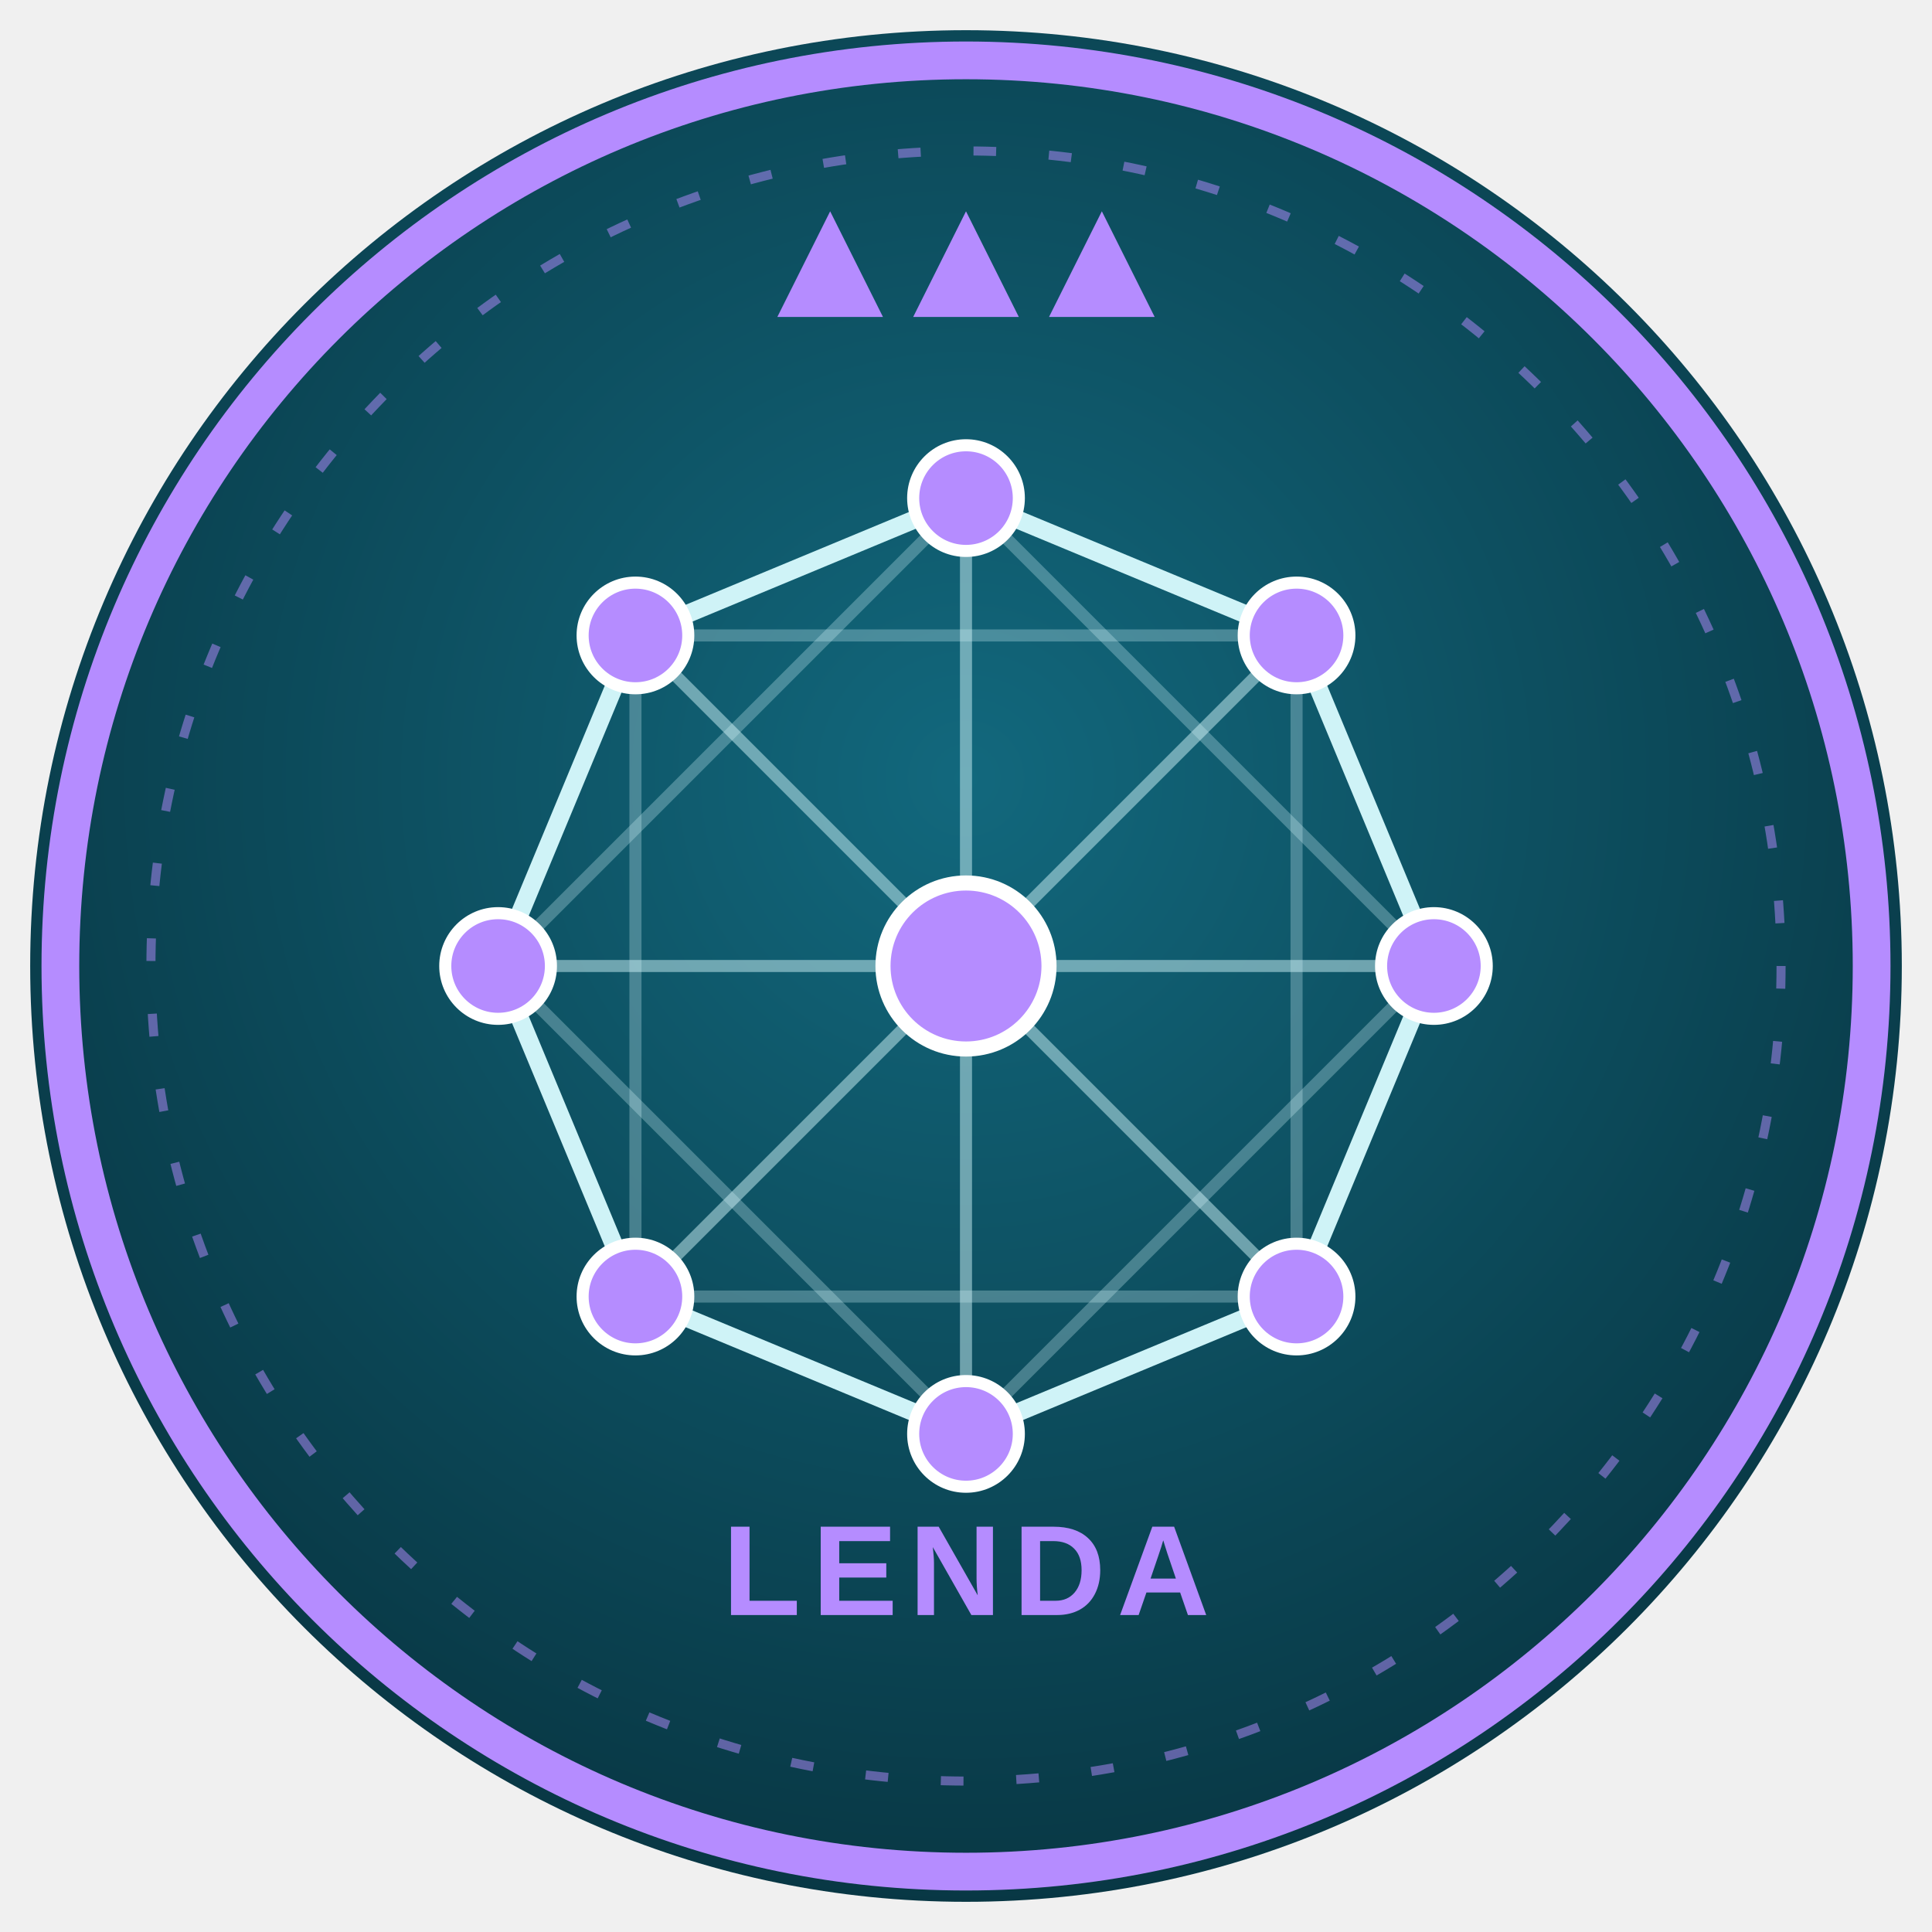
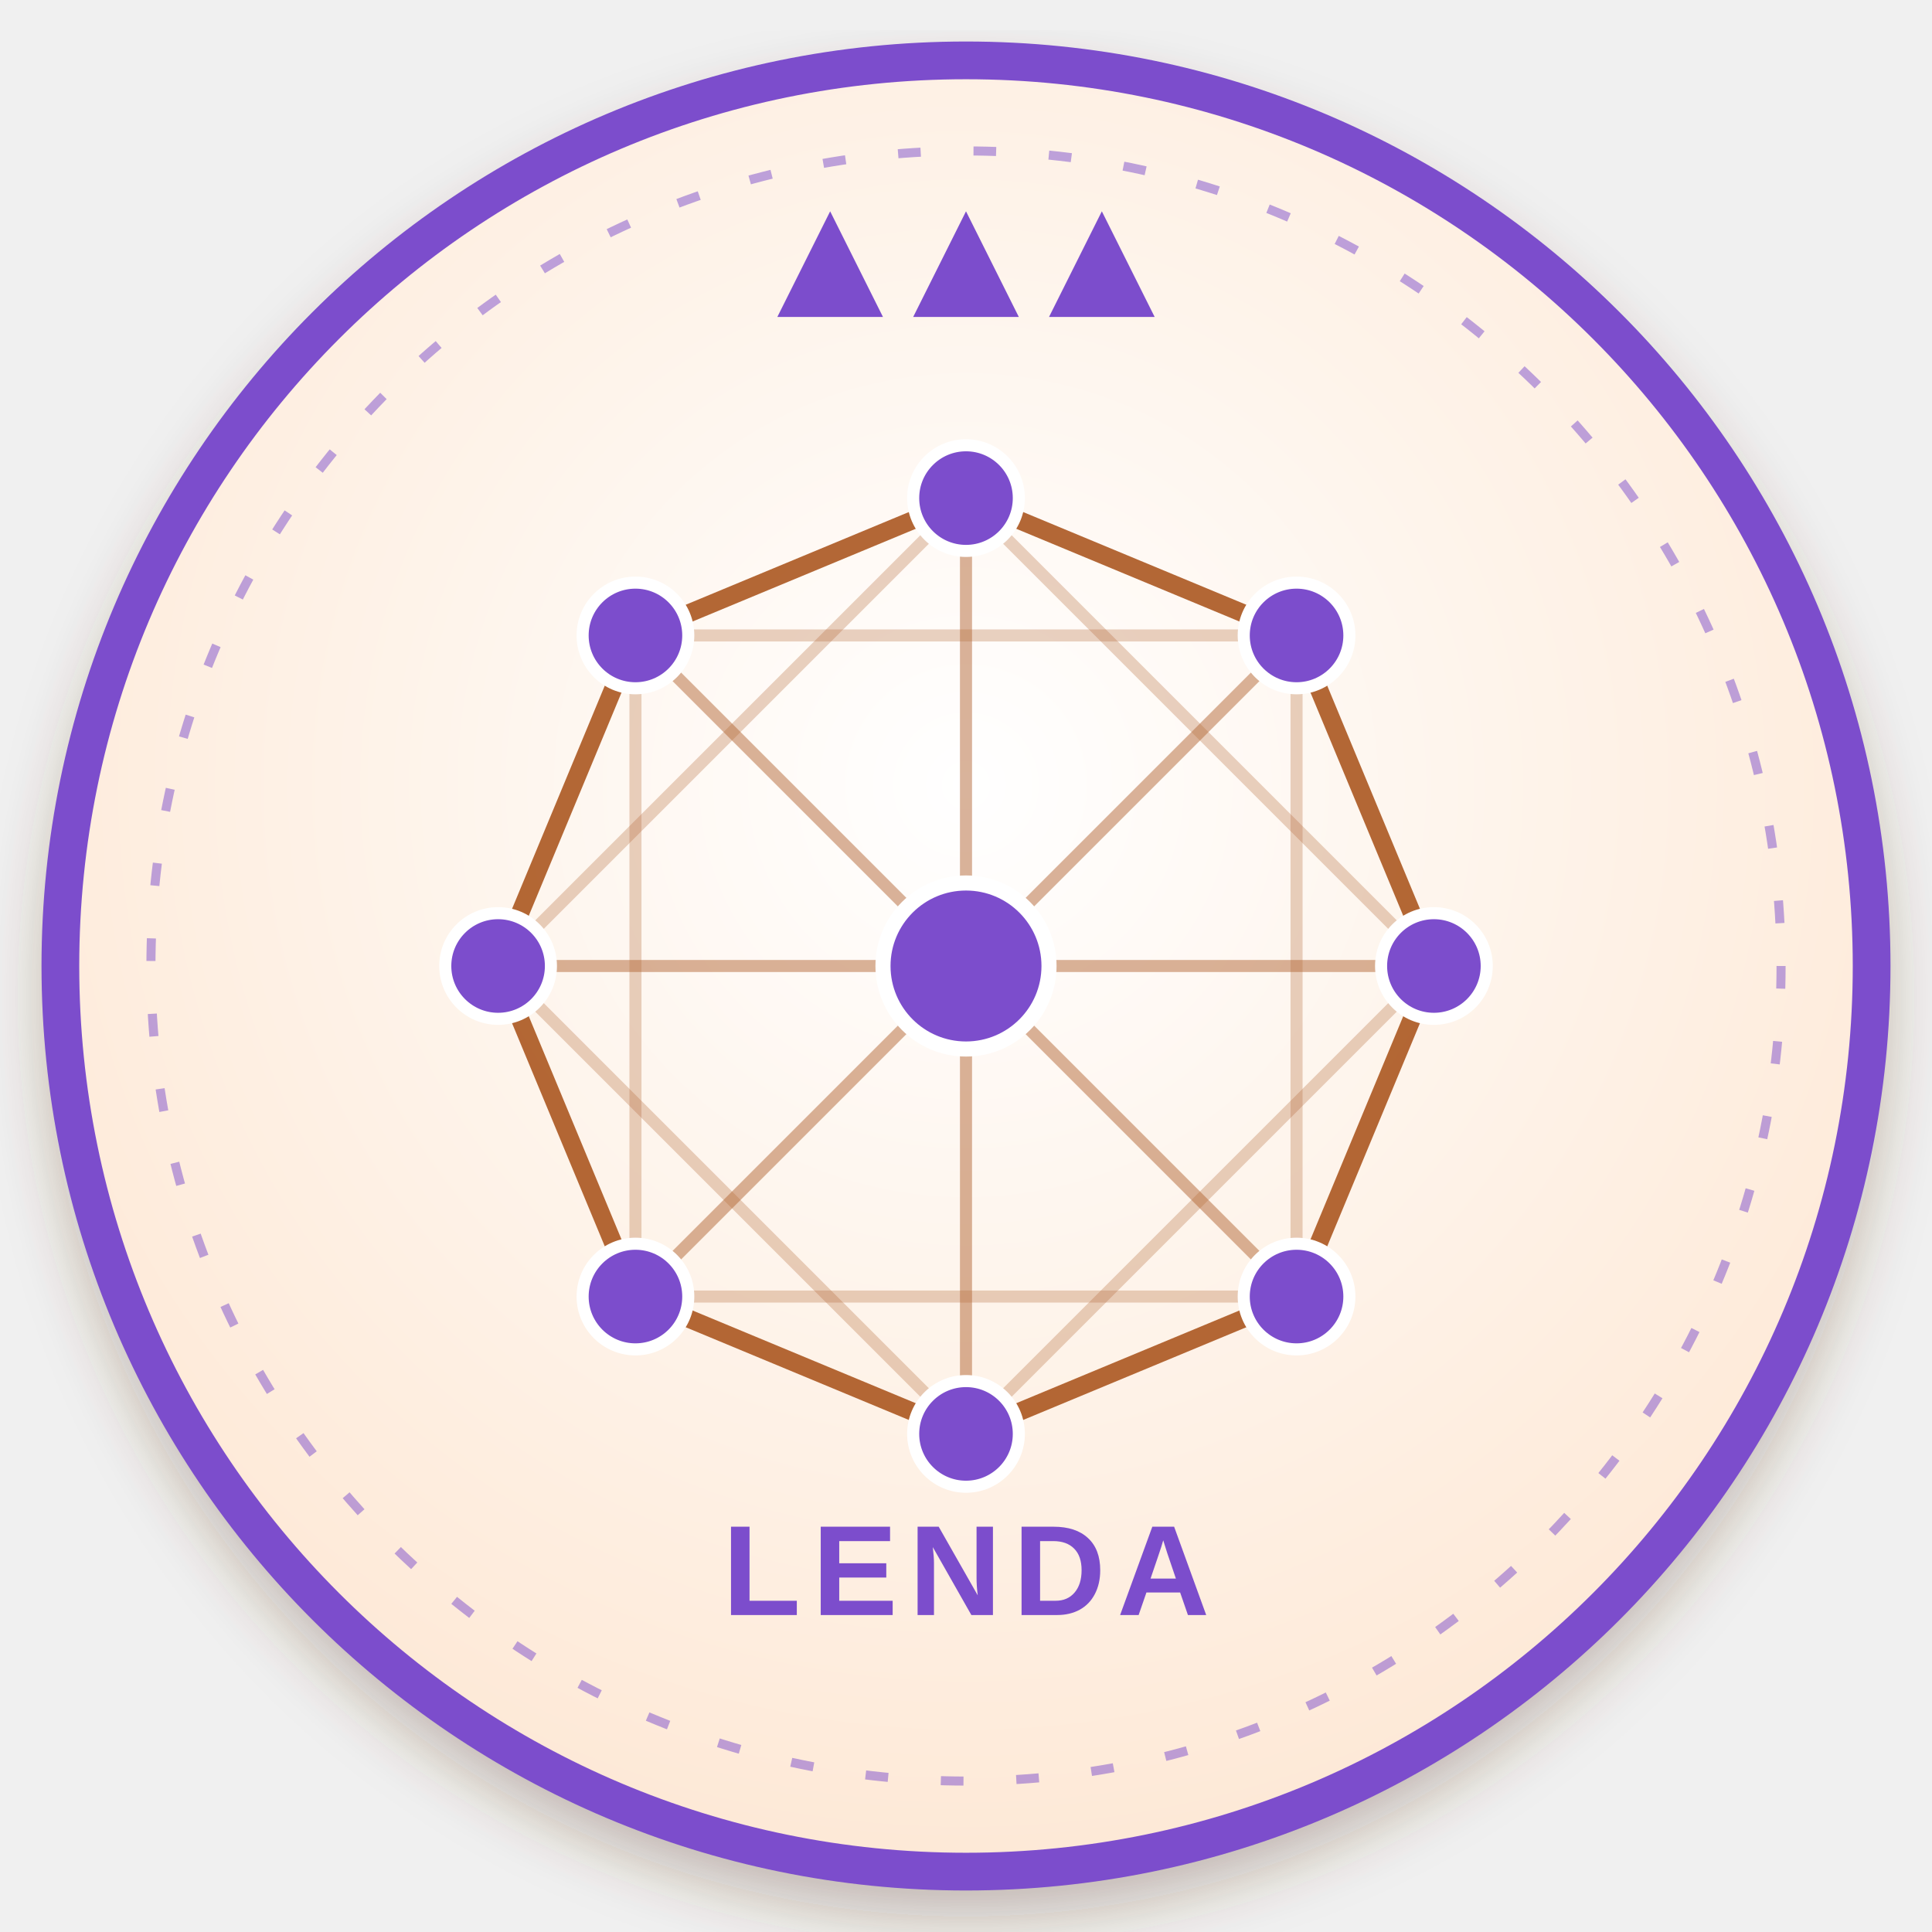
<svg xmlns="http://www.w3.org/2000/svg" viewBox="0 0 256 256" width="256" height="256" role="img" aria-label="Avatar Lenda">
  <defs>
    <radialGradient id="a6" cx=".5" cy=".4" r=".75">
-       <stop offset="0" stop-color="#12687D" />
-       <stop offset="1" stop-color="#062B36" />
+       <stop offset="0" stop-color="#ffffff" />
+       <stop offset="1" stop-color="#fde3cc" />
    </radialGradient>
+     <filter id="s6" x="-10%" y="-10%" width="120%" height="125%">
+       <feDropShadow dx="0" dy="4" stdDeviation="4" flood-color="#5c381a" flood-opacity=".3" />
+     </filter>
  </defs>
-   <circle cx="128" cy="128" r="124" fill="url(#a6)" />
-   <circle cx="128" cy="128" r="120" fill="none" stroke="#B58CFF" stroke-width="5" />
-   <circle cx="128" cy="128" r="108" fill="none" stroke="#B58CFF" stroke-width="1.2" opacity=".5" stroke-dasharray="3 7" />
-   <g stroke="#CFF3F7" stroke-width="2.4" stroke-linecap="round" fill="none">
+   <g filter="url(#s6)">
+     <circle cx="128" cy="128" r="122" fill="url(#a6)" />
+   </g>
+   <circle cx="128" cy="128" r="120" fill="none" stroke="#7c4dcc" stroke-width="5" />
+   <circle cx="128" cy="128" r="108" fill="none" stroke="#7c4dcc" stroke-width="1.2" opacity=".5" stroke-dasharray="3 7" />
+   <g stroke="#a64d14" stroke-width="2.4" stroke-linecap="round" fill="none" opacity=".85">
    <path d="M128.0 66.0L171.8 84.2" />
    <path d="M171.8 84.2L190.0 128.0" />
    <path d="M190.0 128.0L171.8 171.8" />
    <path d="M171.8 171.8L128.0 190.0" />
    <path d="M128.0 190.0L84.2 171.8" />
    <path d="M84.2 171.8L66.0 128.0" />
    <path d="M66.0 128.0L84.2 84.2" />
    <path d="M84.2 84.2L128.0 66.0" />
    <g stroke-width="1.6">
      <path d="M128 128L128.0 66.0" opacity=".5" />
      <path d="M128 128L171.8 84.2" opacity=".5" />
      <path d="M128 128L190.0 128.0" opacity=".5" />
      <path d="M128 128L171.8 171.8" opacity=".5" />
      <path d="M128 128L128.0 190.0" opacity=".5" />
      <path d="M128 128L84.2 171.8" opacity=".5" />
      <path d="M128 128L66.0 128.0" opacity=".5" />
      <path d="M128 128L84.2 84.2" opacity=".5" />
      <path d="M128.0 66.0L190.0 128.0" opacity=".3" />
      <path d="M171.8 84.2L171.8 171.8" opacity=".3" />
      <path d="M190.0 128.0L128.0 190.0" opacity=".3" />
      <path d="M171.8 171.8L84.2 171.8" opacity=".3" />
      <path d="M128.0 190.0L66.0 128.0" opacity=".3" />
      <path d="M84.2 171.8L84.2 84.2" opacity=".3" />
      <path d="M66.0 128.0L128.0 66.0" opacity=".3" />
      <path d="M84.2 84.2L171.8 84.2" opacity=".3" />
    </g>
  </g>
-   <circle cx="128.0" cy="66.0" r="7" fill="#B58CFF" stroke="#fff" stroke-width="1.6" />
-   <circle cx="171.8" cy="84.2" r="7" fill="#B58CFF" stroke="#fff" stroke-width="1.6" />
-   <circle cx="190.0" cy="128.0" r="7" fill="#B58CFF" stroke="#fff" stroke-width="1.6" />
-   <circle cx="171.8" cy="171.8" r="7" fill="#B58CFF" stroke="#fff" stroke-width="1.6" />
-   <circle cx="128.0" cy="190.0" r="7" fill="#B58CFF" stroke="#fff" stroke-width="1.6" />
-   <circle cx="84.2" cy="171.8" r="7" fill="#B58CFF" stroke="#fff" stroke-width="1.6" />
-   <circle cx="66.0" cy="128.0" r="7" fill="#B58CFF" stroke="#fff" stroke-width="1.6" />
-   <circle cx="84.2" cy="84.2" r="7" fill="#B58CFF" stroke="#fff" stroke-width="1.6" />
-   <circle cx="128" cy="128" r="11" fill="#B58CFF" stroke="#fff" stroke-width="2" />
-   <path d="M110 28l-7 14h14z" fill="#B58CFF" />
-   <path d="M128 28l-7 14h14z" fill="#B58CFF" />
-   <path d="M146 28l-7 14h14z" fill="#B58CFF" />
-   <text x="128" y="214" text-anchor="middle" font-family="'Barlow Condensed',Arial,sans-serif" font-weight="700" font-size="17" fill="#B58CFF" letter-spacing="1.5">LENDA</text>
+   <circle cx="128.0" cy="66.0" r="7" fill="#7c4dcc" stroke="#fff" stroke-width="1.6" />
+   <circle cx="171.8" cy="84.2" r="7" fill="#7c4dcc" stroke="#fff" stroke-width="1.6" />
+   <circle cx="190.0" cy="128.0" r="7" fill="#7c4dcc" stroke="#fff" stroke-width="1.6" />
+   <circle cx="171.8" cy="171.8" r="7" fill="#7c4dcc" stroke="#fff" stroke-width="1.6" />
+   <circle cx="128.0" cy="190.0" r="7" fill="#7c4dcc" stroke="#fff" stroke-width="1.6" />
+   <circle cx="84.2" cy="171.8" r="7" fill="#7c4dcc" stroke="#fff" stroke-width="1.6" />
+   <circle cx="66.0" cy="128.0" r="7" fill="#7c4dcc" stroke="#fff" stroke-width="1.6" />
+   <circle cx="84.2" cy="84.2" r="7" fill="#7c4dcc" stroke="#fff" stroke-width="1.6" />
+   <circle cx="128" cy="128" r="11" fill="#7c4dcc" stroke="#fff" stroke-width="2" />
+   <path d="M110 28l-7 14h14z" fill="#7c4dcc" />
+   <path d="M128 28l-7 14h14z" fill="#7c4dcc" />
+   <path d="M146 28l-7 14h14z" fill="#7c4dcc" />
+   <text x="128" y="214" text-anchor="middle" font-family="'Barlow Condensed',Arial,sans-serif" font-weight="700" font-size="17" fill="#7c4dcc" letter-spacing="1.5">LENDA</text>
</svg>
